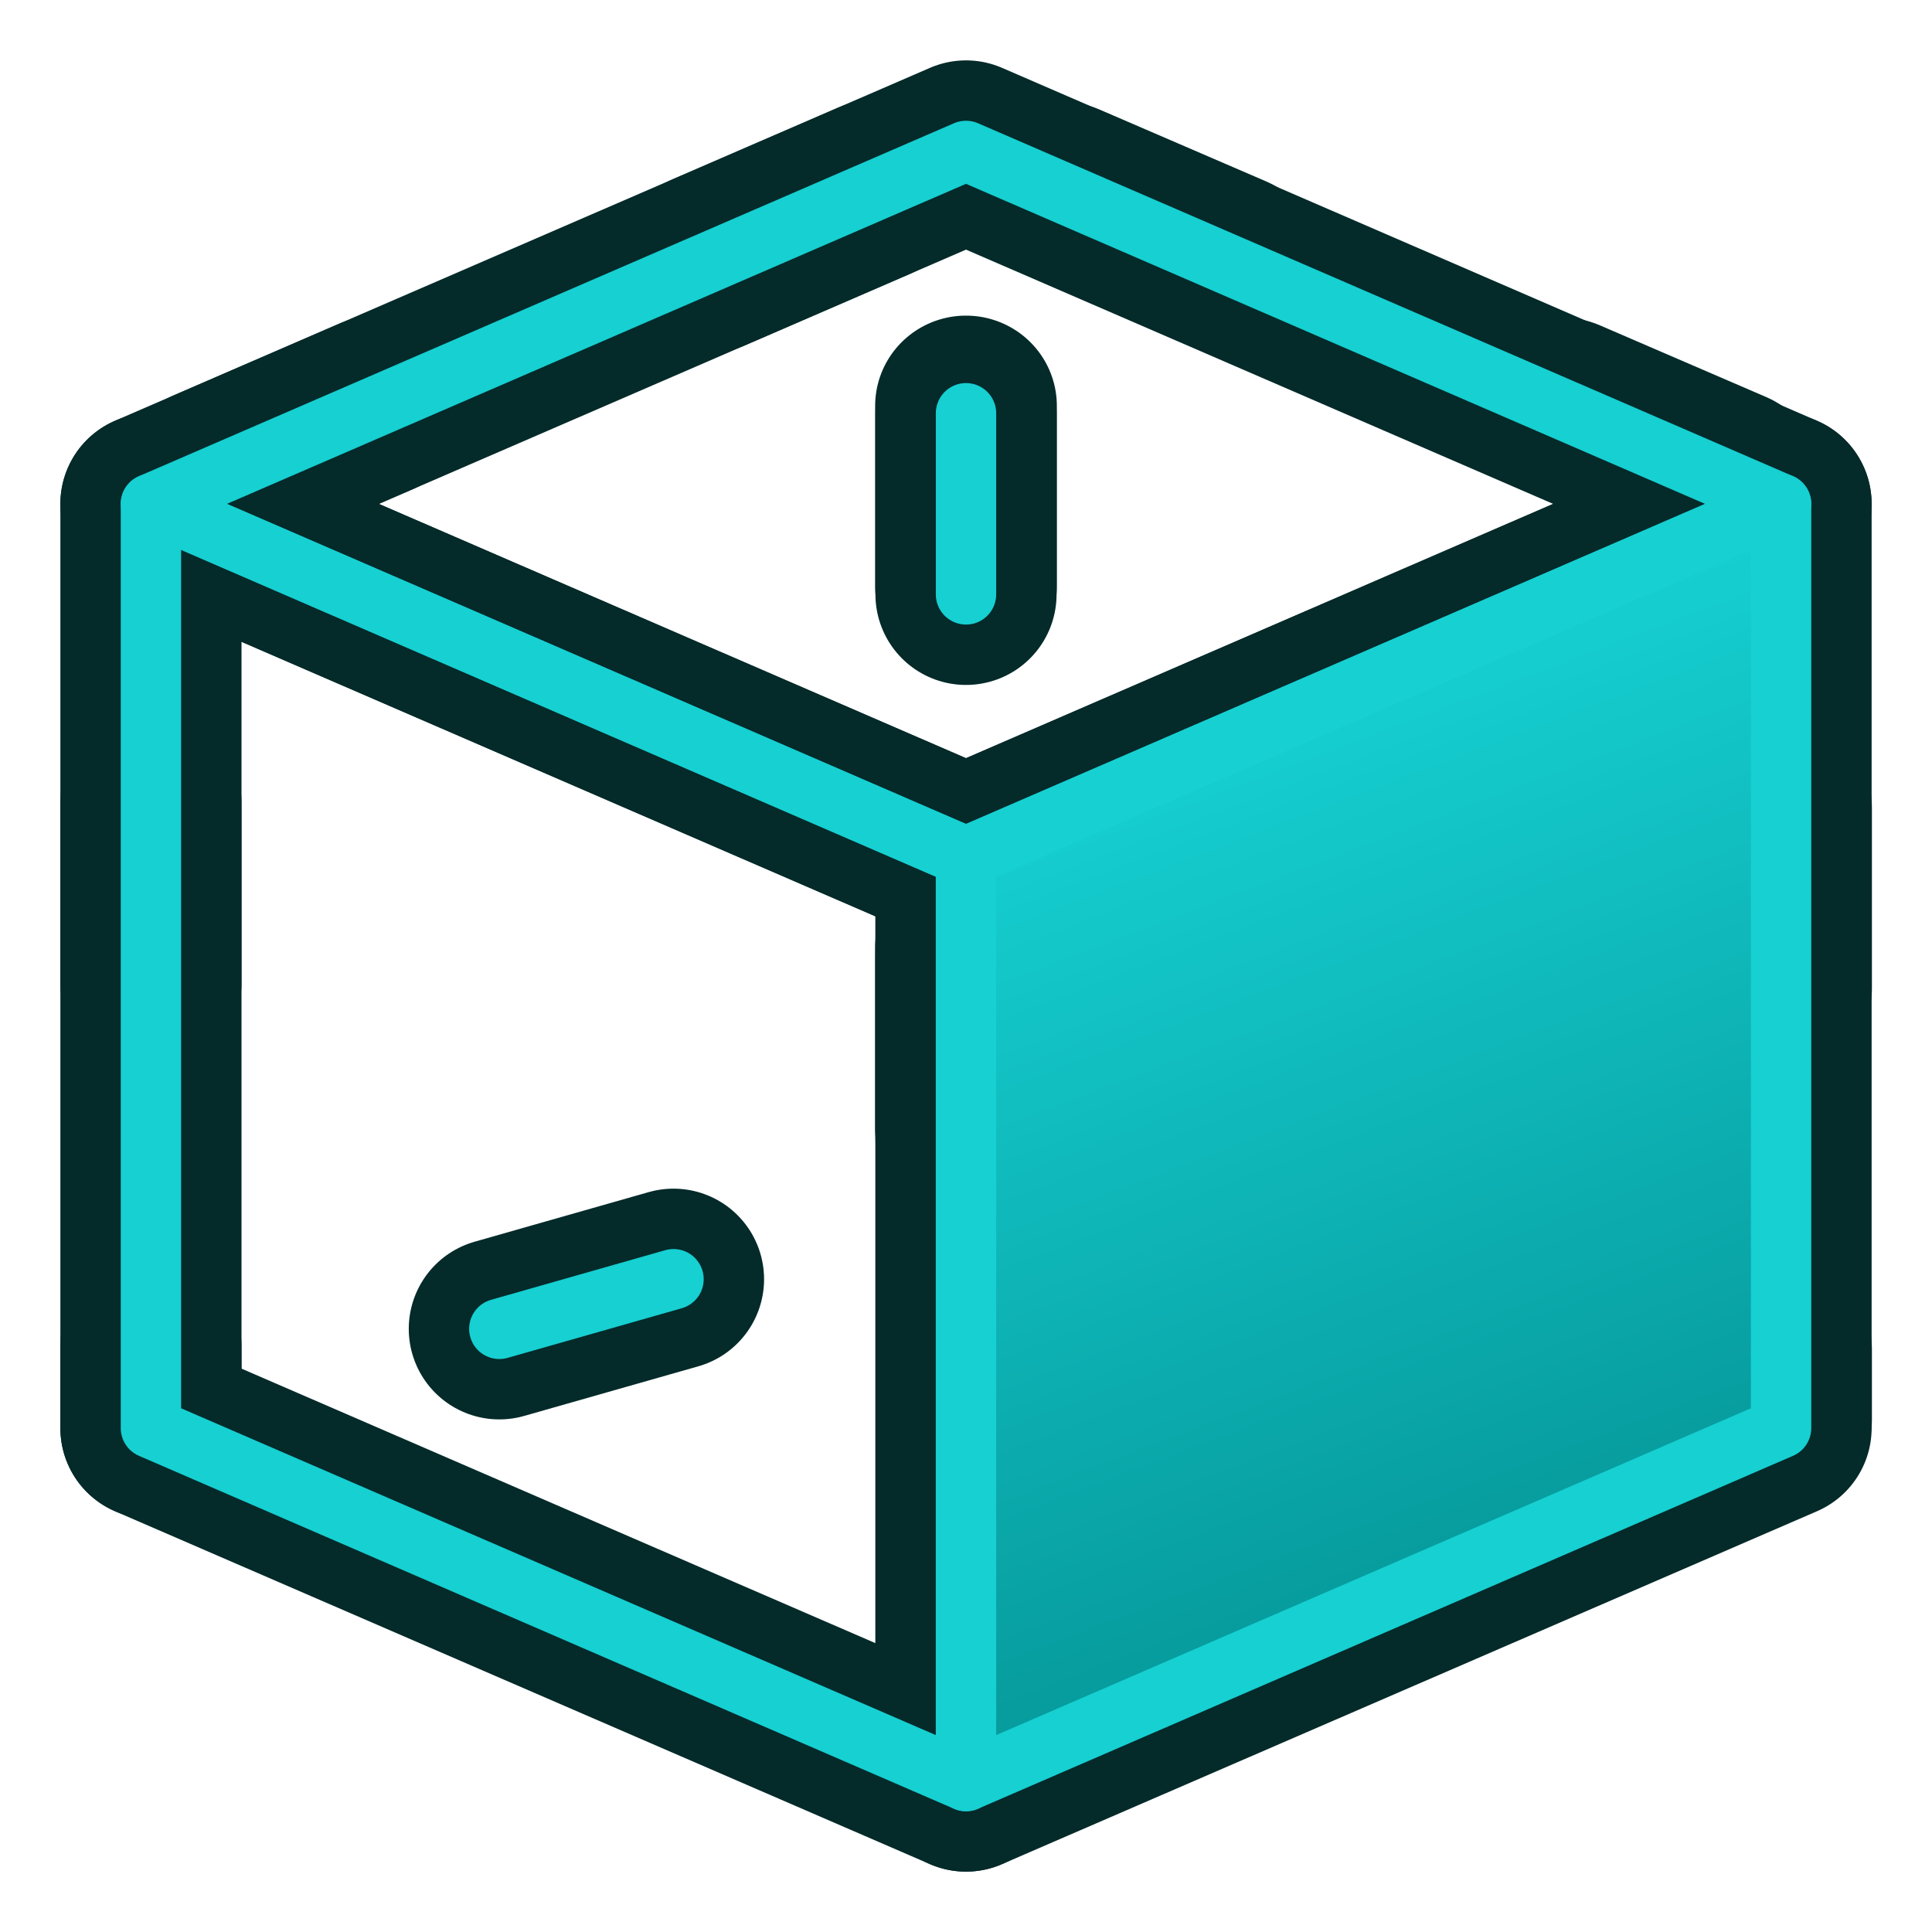
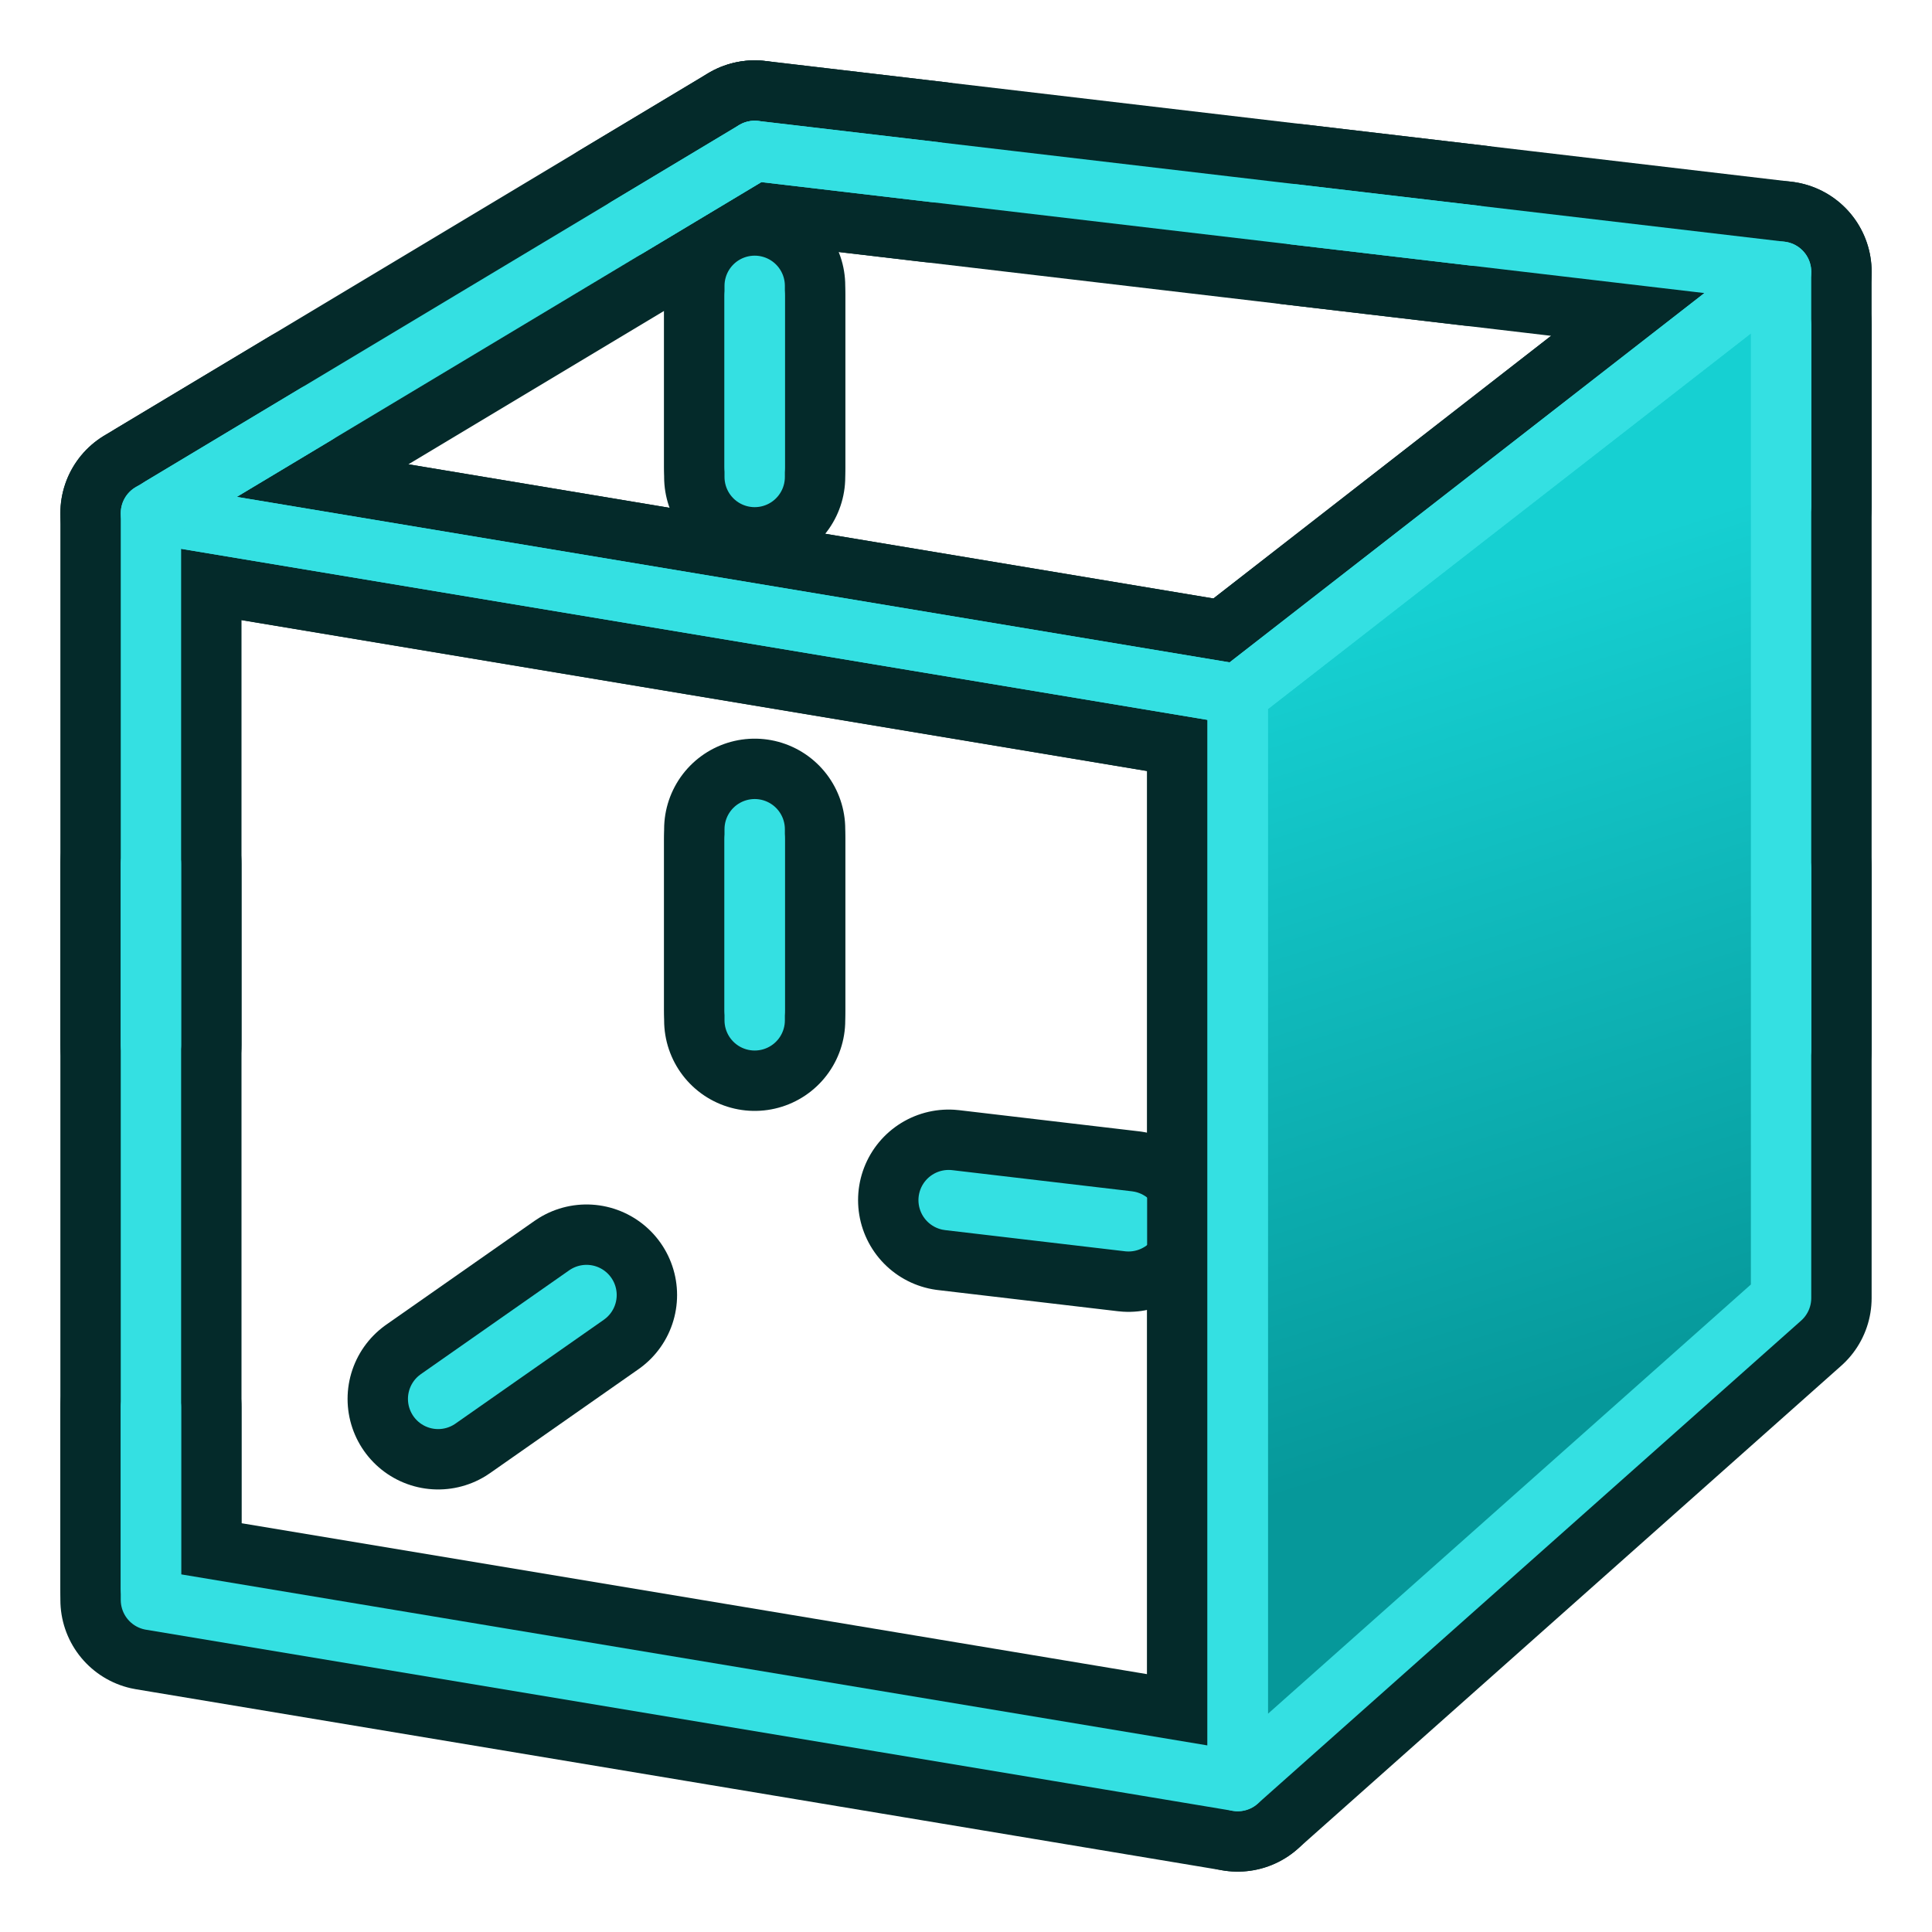
<svg xmlns="http://www.w3.org/2000/svg" xmlns:xlink="http://www.w3.org/1999/xlink" width="64px" height="64px" id="svg6248" version="1.1">
  <defs id="defs6250">
-     <linearGradient id="linearGradient3998">
-       <stop style="stop-color:#16d0d2;stop-opacity:1;" offset="0" id="stop4000" />
-       <stop style="stop-color:#06989a;stop-opacity:1" offset="1" id="stop4002" />
+     <linearGradient id="linearGradient4001">
+       <stop style="stop-color:#06989a;stop-opacity:1" offset="0" id="stop4003" />
+       <stop style="stop-color:#16d0d2;stop-opacity:1" offset="1" id="stop4005" />
    </linearGradient>
    <linearGradient id="linearGradient3253">
      <stop style="stop-color:#89d5f8;stop-opacity:1;" offset="0" id="stop3255" />
      <stop style="stop-color:#00899e;stop-opacity:1;" offset="1" id="stop3257" />
    </linearGradient>
    <linearGradient id="linearGradient6816">
      <stop style="stop-color:#000000;stop-opacity:1;" offset="0" id="stop6818" />
      <stop style="stop-color:#000000;stop-opacity:0;" offset="1" id="stop6820" />
    </linearGradient>
    <linearGradient id="linearGradient6781">
      <stop style="stop-color:#ffffff;stop-opacity:1;" offset="0" id="stop6783" />
      <stop style="stop-color:#3465a4;stop-opacity:0;" offset="1" id="stop6785" />
    </linearGradient>
    <radialGradient xlink:href="#linearGradient6816" id="radialGradient6822" cx="33.37" cy="51.929" fx="33.37" fy="51.929" r="25.199" gradientTransform="matrix(1.158163,0,0,0.6558985,-7.29237,16.12608)" gradientUnits="userSpaceOnUse" />
    <radialGradient xlink:href="#linearGradient3253" id="radialGradient3259" cx="18.418" cy="17.014" fx="18.418" fy="17.014" r="27.987" gradientTransform="matrix(0.9724373,-0.105657,5.0523169e-2,0.4650009,-0.3519546,9.585438)" gradientUnits="userSpaceOnUse" />
    <radialGradient xlink:href="#linearGradient3253" id="radialGradient3270" gradientUnits="userSpaceOnUse" gradientTransform="matrix(0.9724373,-0.105657,0.05052317,0.4650009,-0.3519546,9.585438)" cx="18.418" cy="17.014" fx="18.418" fy="17.014" r="27.987" />
-     <linearGradient xlink:href="#linearGradient3998" id="linearGradient4004" x1="42" y1="23" x2="53" y2="52" gradientUnits="userSpaceOnUse" />
+     <linearGradient gradientTransform="translate(0,-2)" xlink:href="#linearGradient3777" id="linearGradient3783" x1="53.897" y1="51.18" x2="47.502" y2="21.837" gradientUnits="userSpaceOnUse" />
+     <linearGradient id="linearGradient3777">
+       <stop style="stop-color:#204a87;stop-opacity:1" offset="0" id="stop3779" />
+       <stop style="stop-color:#3465a4;stop-opacity:1" offset="1" id="stop3781" />
+     </linearGradient>
+     <linearGradient xlink:href="#linearGradient4001" id="linearGradient4007" x1="54" y1="46" x2="45.858" y2="20.308" gradientUnits="userSpaceOnUse" />
  </defs>
  <g id="layer1">
-     <g id="g3913-7" transform="matrix(-1,0,0,0.9936306,4,0.03821652)">
-       <path id="path3003-5-3-0" d="m -55,47.282 27,-7.692 0,-34.615 -27,11.718 z" style="fill:none;stroke:#042a2a;stroke-width:6.019;stroke-linecap:round;stroke-linejoin:round;stroke-miterlimit:4;stroke-opacity:1;stroke-dasharray:6.019, 12.038;stroke-dashoffset:6.019" />
-       <path id="path3003-5-3-1-9" d="m -55,47.282 27,-7.692 0,-34.615 -27,11.718 z" style="fill:none;stroke:#16d0d2;stroke-width:2.006;stroke-linecap:round;stroke-linejoin:round;stroke-miterlimit:4;stroke-opacity:1;stroke-dasharray:6.019, 12.038;stroke-dashoffset:6.019" />
-     </g>
-     <g id="g3913" transform="translate(60,0)">
-       <path id="path3003-5-3" d="M -55,47.308 -28,39.615 -28,5 -55,16.692 z" style="fill:none;stroke:#042a2a;stroke-width:6;stroke-linecap:round;stroke-linejoin:round;stroke-miterlimit:4;stroke-opacity:1;stroke-dasharray:6, 12;stroke-dashoffset:6" />
-       <path id="path3003-5-3-1" d="M -55,47.308 -28,39.615 -28,5 -55,16.692 z" style="fill:none;stroke:#16d0d2;stroke-width:2;stroke-linecap:round;stroke-linejoin:round;stroke-miterlimit:4;stroke-opacity:1;stroke-dasharray:6, 12;stroke-dashoffset:6" />
-     </g>
-     <path style="fill:none;stroke:#042a2a;stroke-width:6;stroke-linecap:butt;stroke-linejoin:round;stroke-miterlimit:4;stroke-opacity:1;stroke-dasharray:none" d="M 32,59 5,47.308 5,16.692 32,28.385 z" id="path3003" />
-     <path style="fill:none;stroke:#042a2a;stroke-width:6;stroke-linecap:butt;stroke-linejoin:round;stroke-miterlimit:4;stroke-opacity:1;stroke-dasharray:none" d="M 32,59 59,47.308 59,16.692 32,28.385 z" id="path3003-5" />
-     <path style="fill:none;stroke:#042a2a;stroke-width:6;stroke-linecap:butt;stroke-linejoin:round;stroke-miterlimit:4;stroke-opacity:1;stroke-dasharray:none" d="M 59,16.692 32,28.385 5,16.692 32,5 z" id="path3003-2-2" />
-     <path style="fill:none;stroke:#16d0d2;stroke-width:2;stroke-linecap:butt;stroke-linejoin:round;stroke-miterlimit:4;stroke-opacity:1;stroke-dasharray:none" d="M 32,59 5,47.308 5,16.692 32,28.385 z" id="path3003-3" />
-     <path style="fill:url(#linearGradient4004);fill-opacity:1;stroke:#16d0d2;stroke-width:2;stroke-linecap:butt;stroke-linejoin:round;stroke-miterlimit:4;stroke-opacity:1;stroke-dasharray:none" d="M 32,59 59,47.308 59,16.692 32,28.385 z" id="path3003-5-6" />
-     <path style="fill:none;stroke:#16d0d2;stroke-width:2;stroke-linecap:butt;stroke-linejoin:round;stroke-miterlimit:4;stroke-opacity:1;stroke-dasharray:none" d="M 59,16.692 32,28.385 5,16.692 32,5 z" id="path3003-2-2-0" />
+     <path style="fill:none;stroke:#042a2a;stroke-width:6;stroke-linecap:butt;stroke-linejoin:round;stroke-opacity:1" d="M 5,17 41,23 59,9 25,5 z" id="path3961" />
+     <path style="fill:none;stroke:#042a2a;stroke-width:6;stroke-linecap:butt;stroke-linejoin:round;stroke-opacity:1" d="M 59,9 59,43 41,59 41,23 z" id="path2995" />
+     <path style="fill:none;stroke:#042a2a;stroke-width:6;stroke-linecap:round;stroke-linejoin:round;stroke-miterlimit:4;stroke-opacity:1;stroke-dasharray:6,12;stroke-dashoffset:13.2" d="M 25,5 25,39 5,53 5,17 z" id="path2995-1" />
+     <path id="path3825-7" d="M 25,5 59,9 59,43 25,39 z" style="fill:none;stroke:#042a2a;stroke-width:6;stroke-linecap:round;stroke-linejoin:round;stroke-miterlimit:4;stroke-opacity:1;stroke-dasharray:6, 12;stroke-dashoffset:0;marker:none;visibility:visible;display:inline;overflow:visible;enable-background:accumulate" />
+     <path id="path3825-7-7" d="M 25,5 59,9 59,43 25,39 z" style="fill:none;stroke:#34e0e2;stroke-width:2;stroke-linecap:round;stroke-linejoin:round;stroke-miterlimit:4;stroke-opacity:1;stroke-dasharray:6, 12;stroke-dashoffset:0;marker:none;visibility:visible;display:inline;overflow:visible;enable-background:accumulate" />
+     <path id="path3825" d="M 5,17 41,23 41,59 5,53 z" style="fill:none;stroke:#042a2a;stroke-width:6;stroke-linecap:butt;stroke-linejoin:round;stroke-miterlimit:4;stroke-opacity:1;stroke-dasharray:none;stroke-dashoffset:0;marker:none;visibility:visible;display:inline;overflow:visible;enable-background:accumulate" />
+     <path style="fill:url(#linearGradient4007);stroke:#34e0e2;stroke-width:2;stroke-linecap:butt;stroke-linejoin:round;stroke-opacity:1;fill-opacity:1" d="M 59,9 59,43 41,59 41,23 z" id="path2995-7" />
+     <path id="path3825-9" d="M 5,17 41,23 41,59 5,53 z" style="fill:none;stroke:#34e0e2;stroke-width:2;stroke-linecap:butt;stroke-linejoin:round;stroke-miterlimit:4;stroke-opacity:1;stroke-dasharray:none;stroke-dashoffset:0;marker:none;visibility:visible;display:inline;overflow:visible;enable-background:accumulate" />
+     <path style="fill:none;stroke:#34e0e2;stroke-width:2;stroke-linecap:butt;stroke-linejoin:round;stroke-miterlimit:4;stroke-opacity:1;stroke-dasharray:none" d="M 5,17 25,5 59,9 41,23 z" id="path3970" />
+     <path style="fill:none;stroke:#34e0e2;stroke-width:2;stroke-linecap:round;stroke-linejoin:round;stroke-miterlimit:4;stroke-opacity:1;stroke-dasharray:6, 12;stroke-dashoffset:13.2" d="M 25,5 25,39 5,53 5,17 z" id="path2995-1-0" />
  </g>
</svg>
